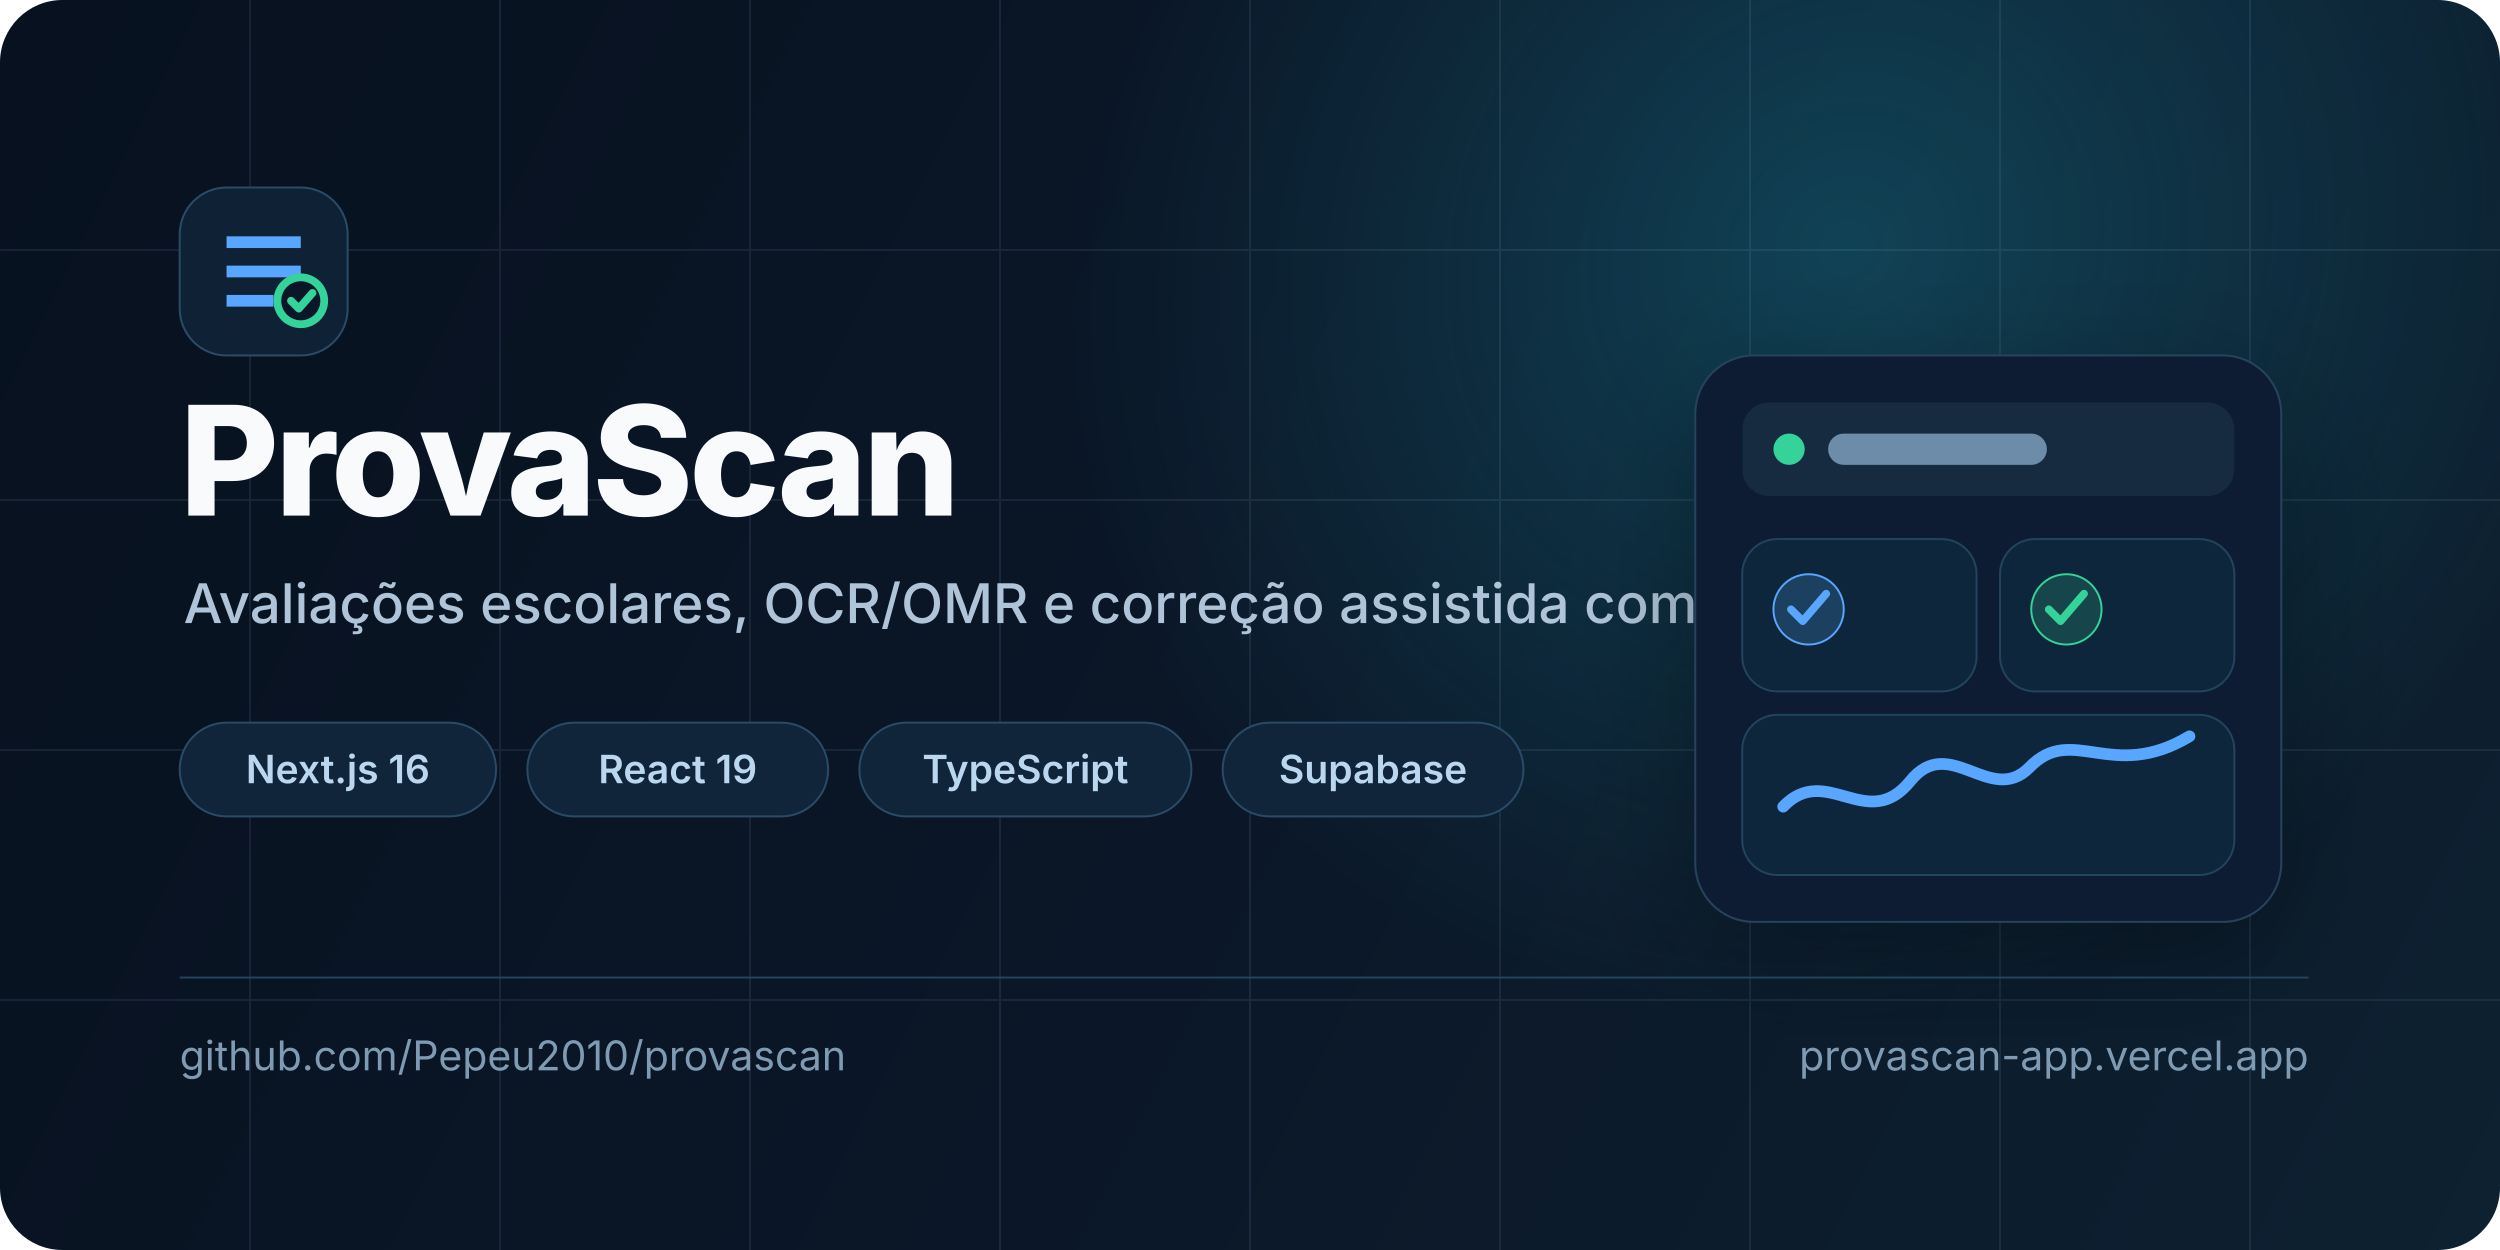
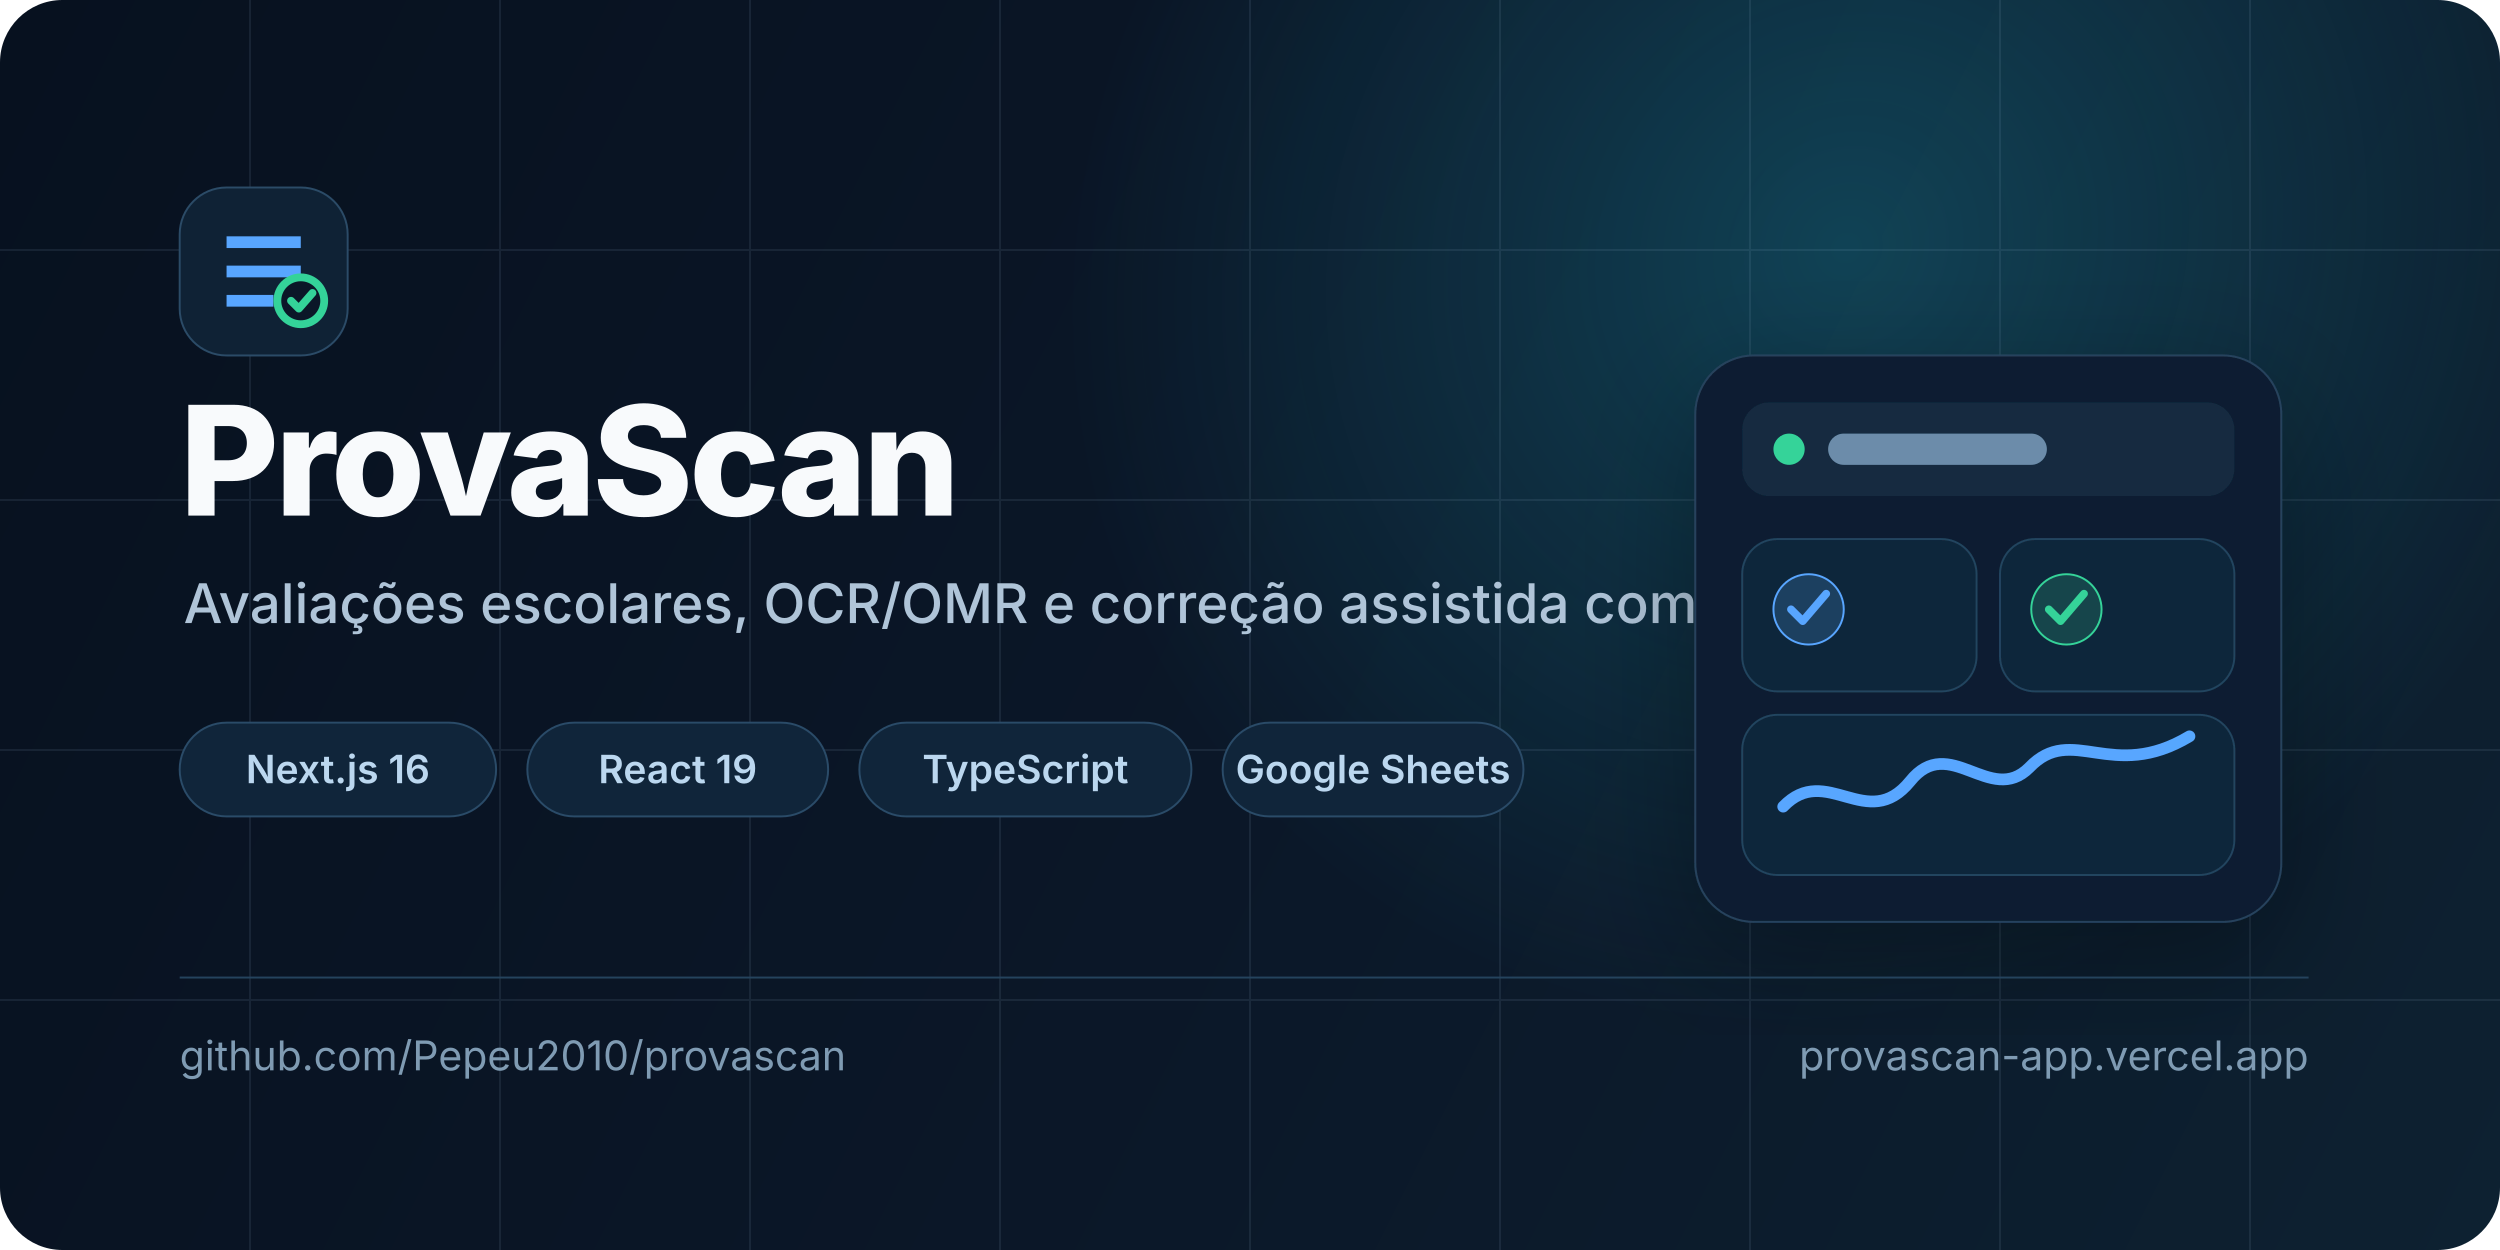
<svg xmlns="http://www.w3.org/2000/svg" width="1280" height="640" viewBox="0 0 1280 640" fill="none">
  <defs>
    <linearGradient id="bg" x1="0" y1="0" x2="1280" y2="640" gradientUnits="userSpaceOnUse">
      <stop stop-color="#07111F" />
      <stop offset="0.52" stop-color="#0B1728" />
      <stop offset="1" stop-color="#0D2131" />
    </linearGradient>
    <linearGradient id="accent" x1="250" y1="170" x2="980" y2="500" gradientUnits="userSpaceOnUse">
      <stop stop-color="#58A6FF" />
      <stop offset="0.52" stop-color="#22D3EE" />
      <stop offset="1" stop-color="#34D399" />
    </linearGradient>
    <radialGradient id="glow" cx="0" cy="0" r="1" gradientUnits="userSpaceOnUse" gradientTransform="translate(945 126) rotate(136.7) scale(416 382)">
      <stop stop-color="#22D3EE" stop-opacity="0.22" />
      <stop offset="1" stop-color="#22D3EE" stop-opacity="0" />
    </radialGradient>
    <filter id="shadow" x="-20%" y="-20%" width="140%" height="140%">
      <feDropShadow dx="0" dy="20" stdDeviation="32" flood-color="#000000" flood-opacity="0.32" />
    </filter>
  </defs>
  <rect width="1280" height="640" rx="32" fill="url(#bg)" />
  <rect width="1280" height="640" rx="32" fill="url(#glow)" />
  <g opacity="0.10">
    <path d="M0 128H1280M0 256H1280M0 384H1280M0 512H1280" stroke="#A7C7E7" />
    <path d="M128 0V640M256 0V640M384 0V640M512 0V640M640 0V640M768 0V640M896 0V640M1024 0V640M1152 0V640" stroke="#A7C7E7" />
  </g>
  <g transform="translate(92 96)">
    <rect x="0" y="0" width="86" height="86" rx="24" fill="#0F2235" stroke="#2B4B67" />
    <path d="M24 25H62V31H24V25ZM24 40H62V46H24V40ZM24 55H48V61H24V55Z" fill="url(#accent)" />
    <circle cx="62" cy="58" r="12" fill="#0B1728" stroke="#34D399" stroke-width="4" />
    <path d="M57 58L61 62L68 54" stroke="#34D399" stroke-width="4" stroke-linecap="round" stroke-linejoin="round" />
  </g>
  <text x="92" y="264" fill="#F8FAFC" font-family="Inter,Segoe UI,Arial,sans-serif" font-size="78" font-weight="800" letter-spacing="-2">ProvaScan</text>
  <text x="94" y="319" fill="#AFC4D8" font-family="Inter,Segoe UI,Arial,sans-serif" font-size="28" font-weight="500">Avaliações escolares, OCR/OMR e correção assistida com revisão humana.</text>
  <g transform="translate(92 370)" font-family="Inter,Segoe UI,Arial,sans-serif" font-size="20" font-weight="600">
    <rect width="162" height="48" rx="24" fill="#10253A" stroke="#2A4B68" />
    <text x="81" y="31" text-anchor="middle" fill="#BBD7EF">Next.js 16</text>
    <rect x="178" width="154" height="48" rx="24" fill="#10253A" stroke="#2A4B68" />
    <text x="255" y="31" text-anchor="middle" fill="#BBD7EF">React 19</text>
    <rect x="348" width="170" height="48" rx="24" fill="#10253A" stroke="#2A4B68" />
    <text x="433" y="31" text-anchor="middle" fill="#BBD7EF">TypeScript</text>
    <rect x="534" width="154" height="48" rx="24" fill="#10253A" stroke="#2A4B68" />
-     <text x="611" y="31" text-anchor="middle" fill="#BBD7EF">Supabase</text>
+     <text x="611" y="31" text-anchor="middle" fill="#BBD7EF">Google Sheets</text>
  </g>
  <g transform="translate(868 182)" filter="url(#shadow)">
    <rect width="300" height="290" rx="30" fill="#0D1E31" stroke="#28435D" />
    <rect x="24" y="24" width="252" height="48" rx="14" fill="#132A40" />
    <circle cx="48" cy="48" r="8" fill="#34D399" />
    <rect x="68" y="40" width="112" height="16" rx="8" fill="#6C8CAA" />
    <rect x="24" y="94" width="120" height="78" rx="18" fill="#10263A" stroke="#21445F" />
    <rect x="156" y="94" width="120" height="78" rx="18" fill="#10263A" stroke="#21445F" />
    <rect x="24" y="184" width="252" height="82" rx="18" fill="#10263A" stroke="#21445F" />
    <path d="M45 231C67 208 88 245 110 218C130 193 151 231 171 211C193 188 213 219 253 195" stroke="url(#accent)" stroke-width="6" stroke-linecap="round" />
    <circle cx="58" cy="130" r="18" fill="#58A6FF" fill-opacity="0.20" stroke="#58A6FF" />
    <path d="M49 130L55 136L67 122" stroke="#58A6FF" stroke-width="4" stroke-linecap="round" stroke-linejoin="round" />
    <circle cx="190" cy="130" r="18" fill="#34D399" fill-opacity="0.18" stroke="#34D399" />
    <path d="M181 130L187 136L199 122" stroke="#34D399" stroke-width="4" stroke-linecap="round" stroke-linejoin="round" />
  </g>
  <rect x="92" y="500" width="1090" height="1" fill="#24435D" />
  <text x="92" y="548" fill="#7F9BB3" font-family="Inter,Segoe UI,Arial,sans-serif" font-size="21">github.com/Pepeu2010/provascan</text>
  <text x="1182" y="548" text-anchor="end" fill="#7F9BB3" font-family="Inter,Segoe UI,Arial,sans-serif" font-size="21">provascan-app.vercel.app</text>
</svg>
